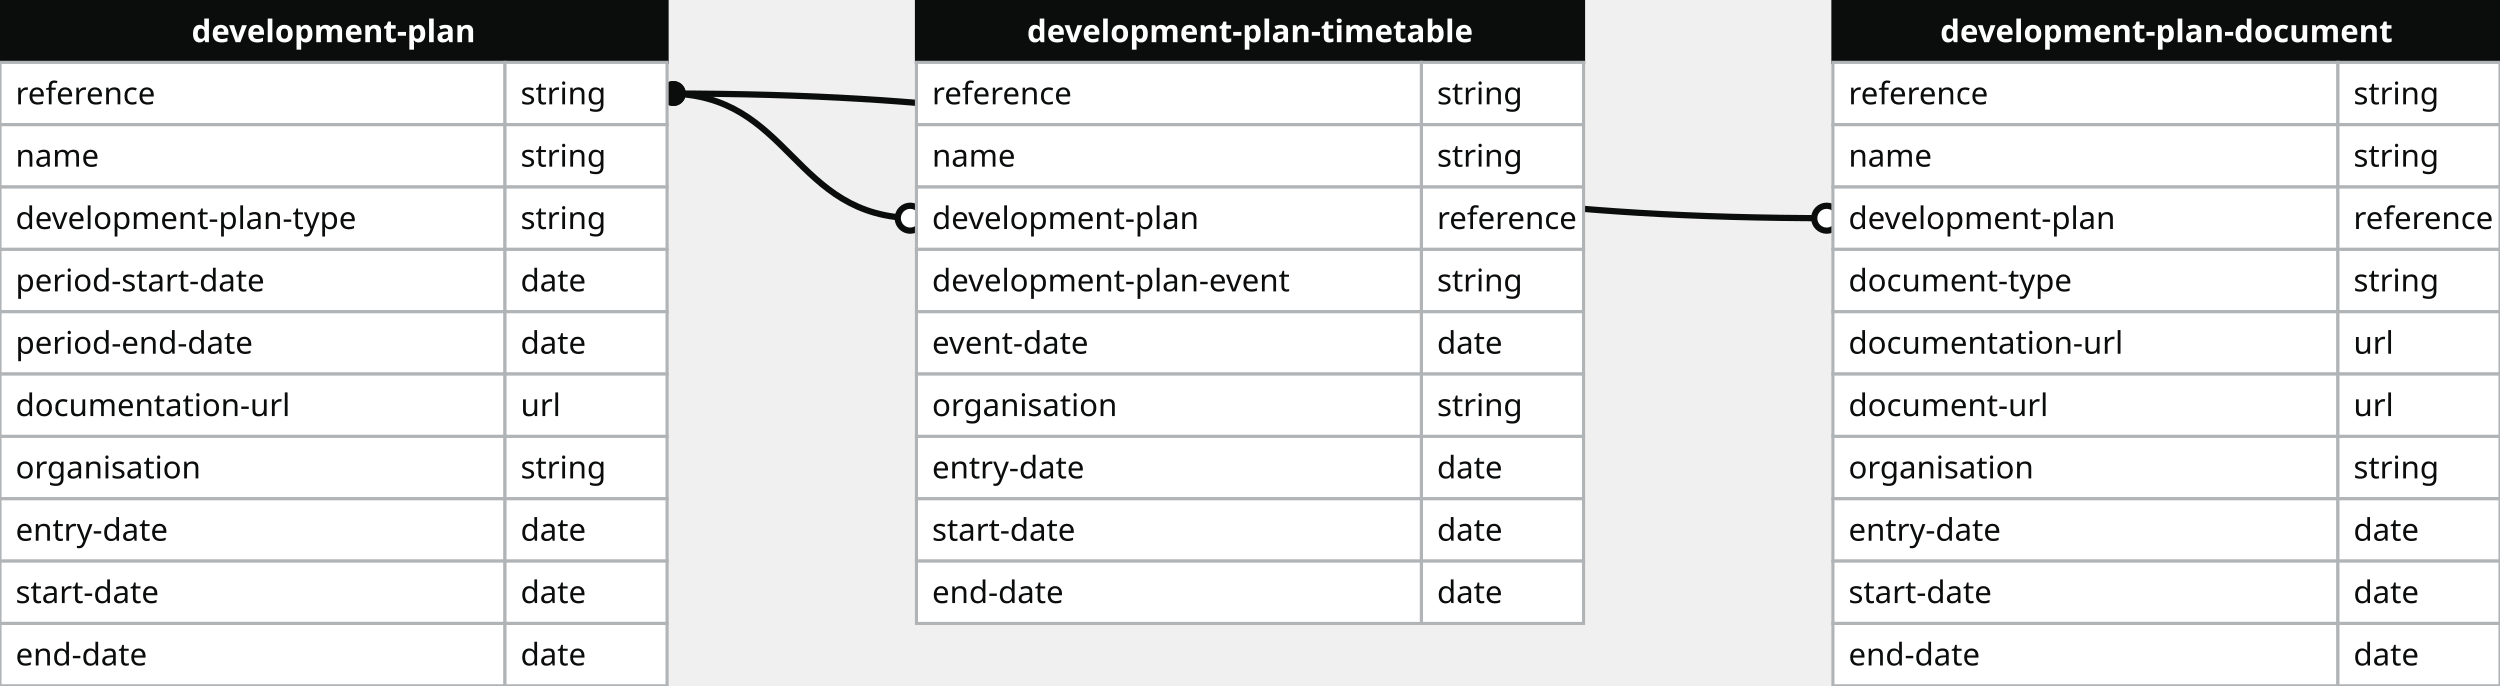
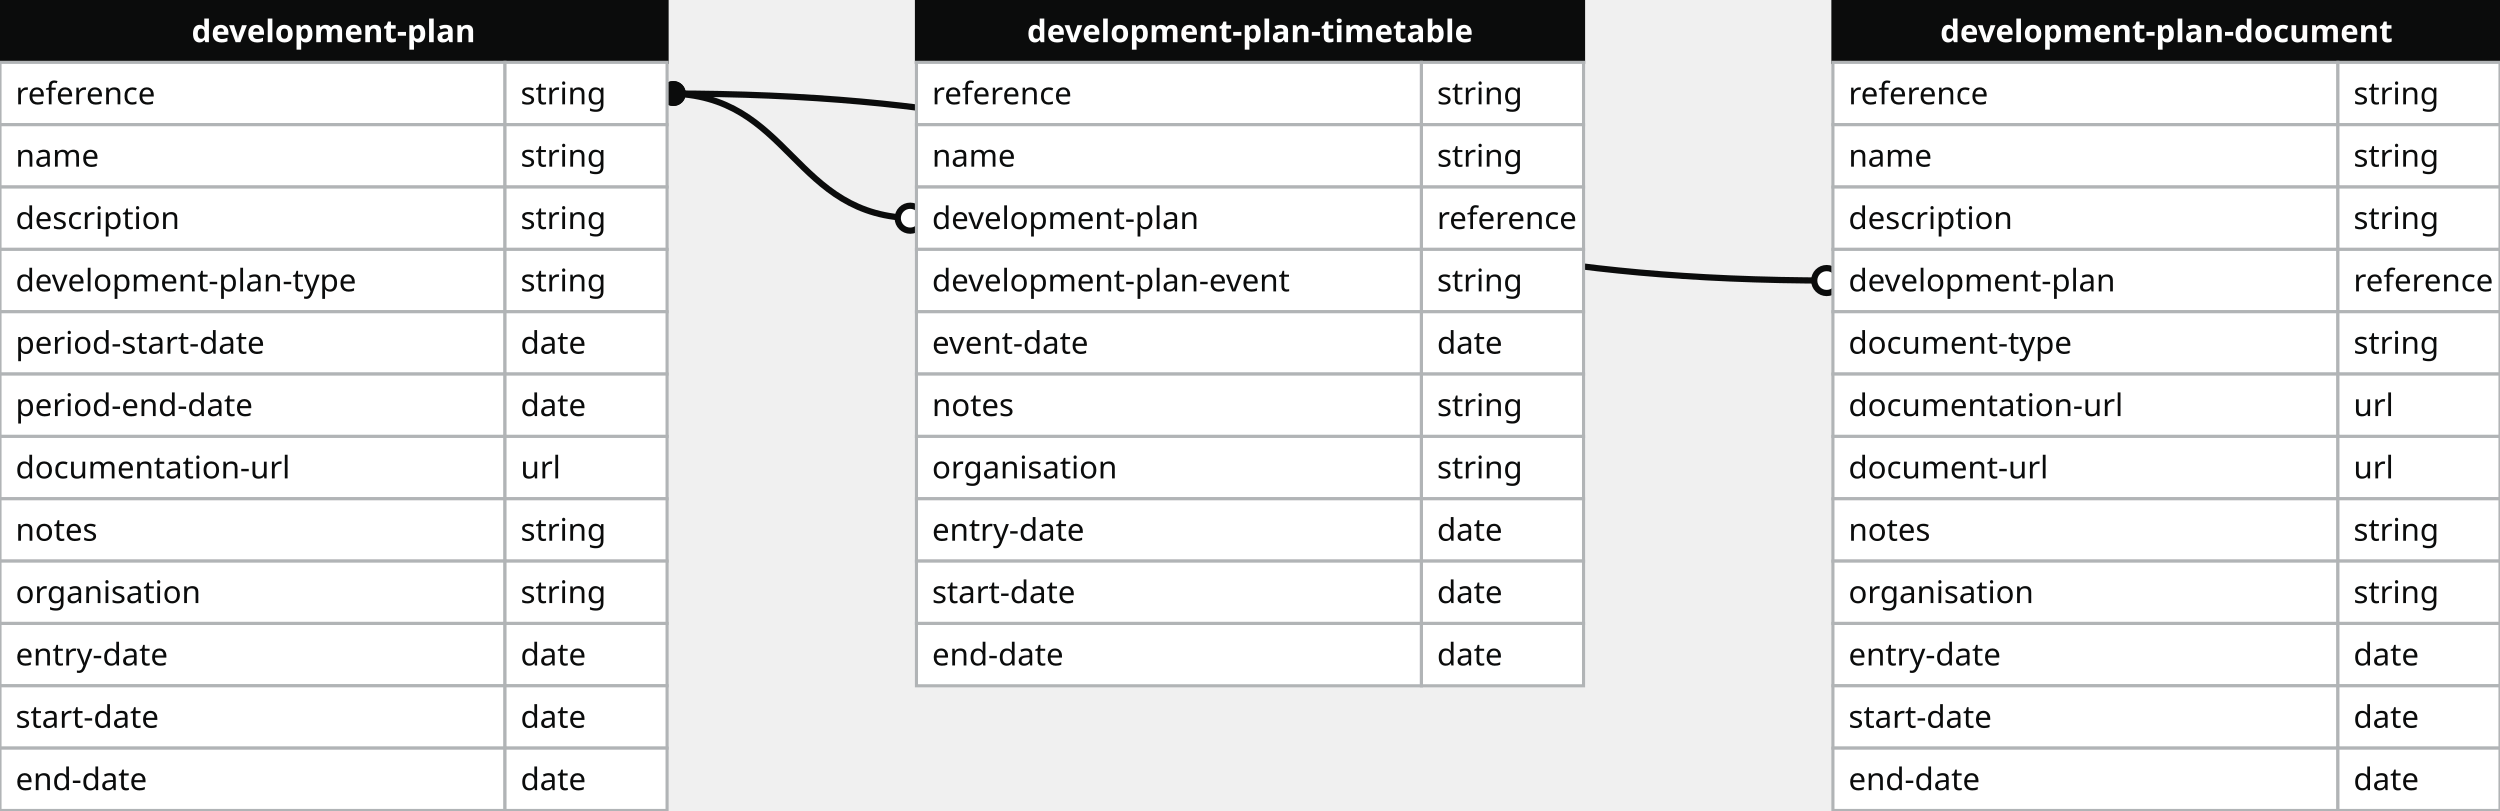
- <svg xmlns="http://www.w3.org/2000/svg" width="802" height="220">
+ <svg xmlns="http://www.w3.org/2000/svg" width="802" height="260">
  <defs>
    <style>
text{font-family:sans-serif; font-size:10px; dominant-baseline:middle;}
text.name{fill:#fff;font-weight:700;text-anchor:middle}
rect.name{fill:#0b0c0c; stroke:#0b0c0c;}
rect{fill:#fff;stroke:#b1b4b6;}
text.field{fill:#0b0c0c;}
text.datatype{fill:#0b0c0c;}
.line{stroke:#0b0c0c;}
</style>
    <marker id="start-dot" markerWidth="6" markerHeight="6" refX="4" refY="3" markerUnits="strokeWidth">
      <circle cx="3" cy="3" r="2" fill="#fff" stroke="#0b0c0c" />
    </marker>
    <marker id="end-dot" markerWidth="6" markerHeight="6" refX="2" refY="3" markerUnits="strokeWidth">
      <circle cx="3" cy="3" r="2" fill="#0b0c0c" />
    </marker>
  </defs>
  <path class="line" fill="none" stroke-width="2" marker-start="url(#start-dot)" marker-end="url(#end-dot)" d="M 294 70 C 254.0 70 254.0 30 214 30" />
-   <path class="line" fill="none" stroke-width="2" marker-start="url(#start-dot)" marker-end="url(#end-dot)" d="M 588 70 C 401.0 70 401.0 30 214 30" />
+   <path class="line" fill="none" stroke-width="2" marker-start="url(#start-dot)" marker-end="url(#end-dot)" d="M 588 90 C 401.0 90 401.0 30 214 30" />
  <g>
    <rect x="0" y="0" width="214" height="20" class="name" />
    <text x="107" y="10" class="name">development-plan</text>
    <rect x="0" y="20" width="162" height="20" class="field" />
    <rect x="162" y="20" width="52" height="20" class="datatype" />
    <text x="5" y="30" class="field">reference</text>
    <text x="167" y="30" class="datatype">string</text>
    <rect x="0" y="40" width="162" height="20" class="field" />
    <rect x="162" y="40" width="52" height="20" class="datatype" />
    <text x="5" y="50" class="field">name</text>
    <text x="167" y="50" class="datatype">string</text>
    <rect x="0" y="60" width="162" height="20" class="field" />
    <rect x="162" y="60" width="52" height="20" class="datatype" />
-     <text x="5" y="70" class="field">development-plan-type</text>
+     <text x="5" y="70" class="field">description</text>
    <text x="167" y="70" class="datatype">string</text>
    <rect x="0" y="80" width="162" height="20" class="field" />
    <rect x="162" y="80" width="52" height="20" class="datatype" />
-     <text x="5" y="90" class="field">period-start-date</text>
-     <text x="167" y="90" class="datatype">date</text>
+     <text x="5" y="90" class="field">development-plan-type</text>
+     <text x="167" y="90" class="datatype">string</text>
    <rect x="0" y="100" width="162" height="20" class="field" />
    <rect x="162" y="100" width="52" height="20" class="datatype" />
-     <text x="5" y="110" class="field">period-end-date</text>
+     <text x="5" y="110" class="field">period-start-date</text>
    <text x="167" y="110" class="datatype">date</text>
    <rect x="0" y="120" width="162" height="20" class="field" />
    <rect x="162" y="120" width="52" height="20" class="datatype" />
-     <text x="5" y="130" class="field">documentation-url</text>
-     <text x="167" y="130" class="datatype">url</text>
+     <text x="5" y="130" class="field">period-end-date</text>
+     <text x="167" y="130" class="datatype">date</text>
    <rect x="0" y="140" width="162" height="20" class="field" />
    <rect x="162" y="140" width="52" height="20" class="datatype" />
-     <text x="5" y="150" class="field">organisation</text>
-     <text x="167" y="150" class="datatype">string</text>
+     <text x="5" y="150" class="field">documentation-url</text>
+     <text x="167" y="150" class="datatype">url</text>
    <rect x="0" y="160" width="162" height="20" class="field" />
    <rect x="162" y="160" width="52" height="20" class="datatype" />
-     <text x="5" y="170" class="field">entry-date</text>
-     <text x="167" y="170" class="datatype">date</text>
+     <text x="5" y="170" class="field">notes</text>
+     <text x="167" y="170" class="datatype">string</text>
    <rect x="0" y="180" width="162" height="20" class="field" />
    <rect x="162" y="180" width="52" height="20" class="datatype" />
-     <text x="5" y="190" class="field">start-date</text>
-     <text x="167" y="190" class="datatype">date</text>
+     <text x="5" y="190" class="field">organisation</text>
+     <text x="167" y="190" class="datatype">string</text>
    <rect x="0" y="200" width="162" height="20" class="field" />
    <rect x="162" y="200" width="52" height="20" class="datatype" />
-     <text x="5" y="210" class="field">end-date</text>
+     <text x="5" y="210" class="field">entry-date</text>
    <text x="167" y="210" class="datatype">date</text>
+     <rect x="0" y="220" width="162" height="20" class="field" />
+     <rect x="162" y="220" width="52" height="20" class="datatype" />
+     <text x="5" y="230" class="field">start-date</text>
+     <text x="167" y="230" class="datatype">date</text>
+     <rect x="0" y="240" width="162" height="20" class="field" />
+     <rect x="162" y="240" width="52" height="20" class="datatype" />
+     <text x="5" y="250" class="field">end-date</text>
+     <text x="167" y="250" class="datatype">date</text>
  </g>
  <g>
    <rect x="294" y="0" width="214" height="20" class="name" />
    <text x="401" y="10" class="name">development-plan-timetable</text>
    <rect x="294" y="20" width="162" height="20" class="field" />
    <rect x="456" y="20" width="52" height="20" class="datatype" />
    <text x="299" y="30" class="field">reference</text>
    <text x="461" y="30" class="datatype">string</text>
    <rect x="294" y="40" width="162" height="20" class="field" />
    <rect x="456" y="40" width="52" height="20" class="datatype" />
    <text x="299" y="50" class="field">name</text>
    <text x="461" y="50" class="datatype">string</text>
    <rect x="294" y="60" width="162" height="20" class="field" />
    <rect x="456" y="60" width="52" height="20" class="datatype" />
    <text x="299" y="70" class="field">development-plan</text>
    <text x="461" y="70" class="datatype">reference</text>
    <rect x="294" y="80" width="162" height="20" class="field" />
    <rect x="456" y="80" width="52" height="20" class="datatype" />
    <text x="299" y="90" class="field">development-plan-event</text>
    <text x="461" y="90" class="datatype">string</text>
    <rect x="294" y="100" width="162" height="20" class="field" />
    <rect x="456" y="100" width="52" height="20" class="datatype" />
    <text x="299" y="110" class="field">event-date</text>
    <text x="461" y="110" class="datatype">date</text>
    <rect x="294" y="120" width="162" height="20" class="field" />
    <rect x="456" y="120" width="52" height="20" class="datatype" />
-     <text x="299" y="130" class="field">organisation</text>
+     <text x="299" y="130" class="field">notes</text>
    <text x="461" y="130" class="datatype">string</text>
    <rect x="294" y="140" width="162" height="20" class="field" />
    <rect x="456" y="140" width="52" height="20" class="datatype" />
-     <text x="299" y="150" class="field">entry-date</text>
-     <text x="461" y="150" class="datatype">date</text>
+     <text x="299" y="150" class="field">organisation</text>
+     <text x="461" y="150" class="datatype">string</text>
    <rect x="294" y="160" width="162" height="20" class="field" />
    <rect x="456" y="160" width="52" height="20" class="datatype" />
-     <text x="299" y="170" class="field">start-date</text>
+     <text x="299" y="170" class="field">entry-date</text>
    <text x="461" y="170" class="datatype">date</text>
    <rect x="294" y="180" width="162" height="20" class="field" />
    <rect x="456" y="180" width="52" height="20" class="datatype" />
-     <text x="299" y="190" class="field">end-date</text>
+     <text x="299" y="190" class="field">start-date</text>
    <text x="461" y="190" class="datatype">date</text>
+     <rect x="294" y="200" width="162" height="20" class="field" />
+     <rect x="456" y="200" width="52" height="20" class="datatype" />
+     <text x="299" y="210" class="field">end-date</text>
+     <text x="461" y="210" class="datatype">date</text>
  </g>
  <g>
    <rect x="588" y="0" width="214" height="20" class="name" />
    <text x="695" y="10" class="name">development-plan-document</text>
    <rect x="588" y="20" width="162" height="20" class="field" />
    <rect x="750" y="20" width="52" height="20" class="datatype" />
    <text x="593" y="30" class="field">reference</text>
    <text x="755" y="30" class="datatype">string</text>
    <rect x="588" y="40" width="162" height="20" class="field" />
    <rect x="750" y="40" width="52" height="20" class="datatype" />
    <text x="593" y="50" class="field">name</text>
    <text x="755" y="50" class="datatype">string</text>
    <rect x="588" y="60" width="162" height="20" class="field" />
    <rect x="750" y="60" width="52" height="20" class="datatype" />
-     <text x="593" y="70" class="field">development-plan</text>
-     <text x="755" y="70" class="datatype">reference</text>
+     <text x="593" y="70" class="field">description</text>
+     <text x="755" y="70" class="datatype">string</text>
    <rect x="588" y="80" width="162" height="20" class="field" />
    <rect x="750" y="80" width="52" height="20" class="datatype" />
-     <text x="593" y="90" class="field">document-type</text>
-     <text x="755" y="90" class="datatype">string</text>
+     <text x="593" y="90" class="field">development-plan</text>
+     <text x="755" y="90" class="datatype">reference</text>
    <rect x="588" y="100" width="162" height="20" class="field" />
    <rect x="750" y="100" width="52" height="20" class="datatype" />
-     <text x="593" y="110" class="field">documentation-url</text>
-     <text x="755" y="110" class="datatype">url</text>
+     <text x="593" y="110" class="field">document-type</text>
+     <text x="755" y="110" class="datatype">string</text>
    <rect x="588" y="120" width="162" height="20" class="field" />
    <rect x="750" y="120" width="52" height="20" class="datatype" />
-     <text x="593" y="130" class="field">document-url</text>
+     <text x="593" y="130" class="field">documentation-url</text>
    <text x="755" y="130" class="datatype">url</text>
    <rect x="588" y="140" width="162" height="20" class="field" />
    <rect x="750" y="140" width="52" height="20" class="datatype" />
-     <text x="593" y="150" class="field">organisation</text>
-     <text x="755" y="150" class="datatype">string</text>
+     <text x="593" y="150" class="field">document-url</text>
+     <text x="755" y="150" class="datatype">url</text>
    <rect x="588" y="160" width="162" height="20" class="field" />
    <rect x="750" y="160" width="52" height="20" class="datatype" />
-     <text x="593" y="170" class="field">entry-date</text>
-     <text x="755" y="170" class="datatype">date</text>
+     <text x="593" y="170" class="field">notes</text>
+     <text x="755" y="170" class="datatype">string</text>
    <rect x="588" y="180" width="162" height="20" class="field" />
    <rect x="750" y="180" width="52" height="20" class="datatype" />
-     <text x="593" y="190" class="field">start-date</text>
-     <text x="755" y="190" class="datatype">date</text>
+     <text x="593" y="190" class="field">organisation</text>
+     <text x="755" y="190" class="datatype">string</text>
    <rect x="588" y="200" width="162" height="20" class="field" />
    <rect x="750" y="200" width="52" height="20" class="datatype" />
-     <text x="593" y="210" class="field">end-date</text>
+     <text x="593" y="210" class="field">entry-date</text>
    <text x="755" y="210" class="datatype">date</text>
+     <rect x="588" y="220" width="162" height="20" class="field" />
+     <rect x="750" y="220" width="52" height="20" class="datatype" />
+     <text x="593" y="230" class="field">start-date</text>
+     <text x="755" y="230" class="datatype">date</text>
+     <rect x="588" y="240" width="162" height="20" class="field" />
+     <rect x="750" y="240" width="52" height="20" class="datatype" />
+     <text x="593" y="250" class="field">end-date</text>
+     <text x="755" y="250" class="datatype">date</text>
  </g>
</svg>
